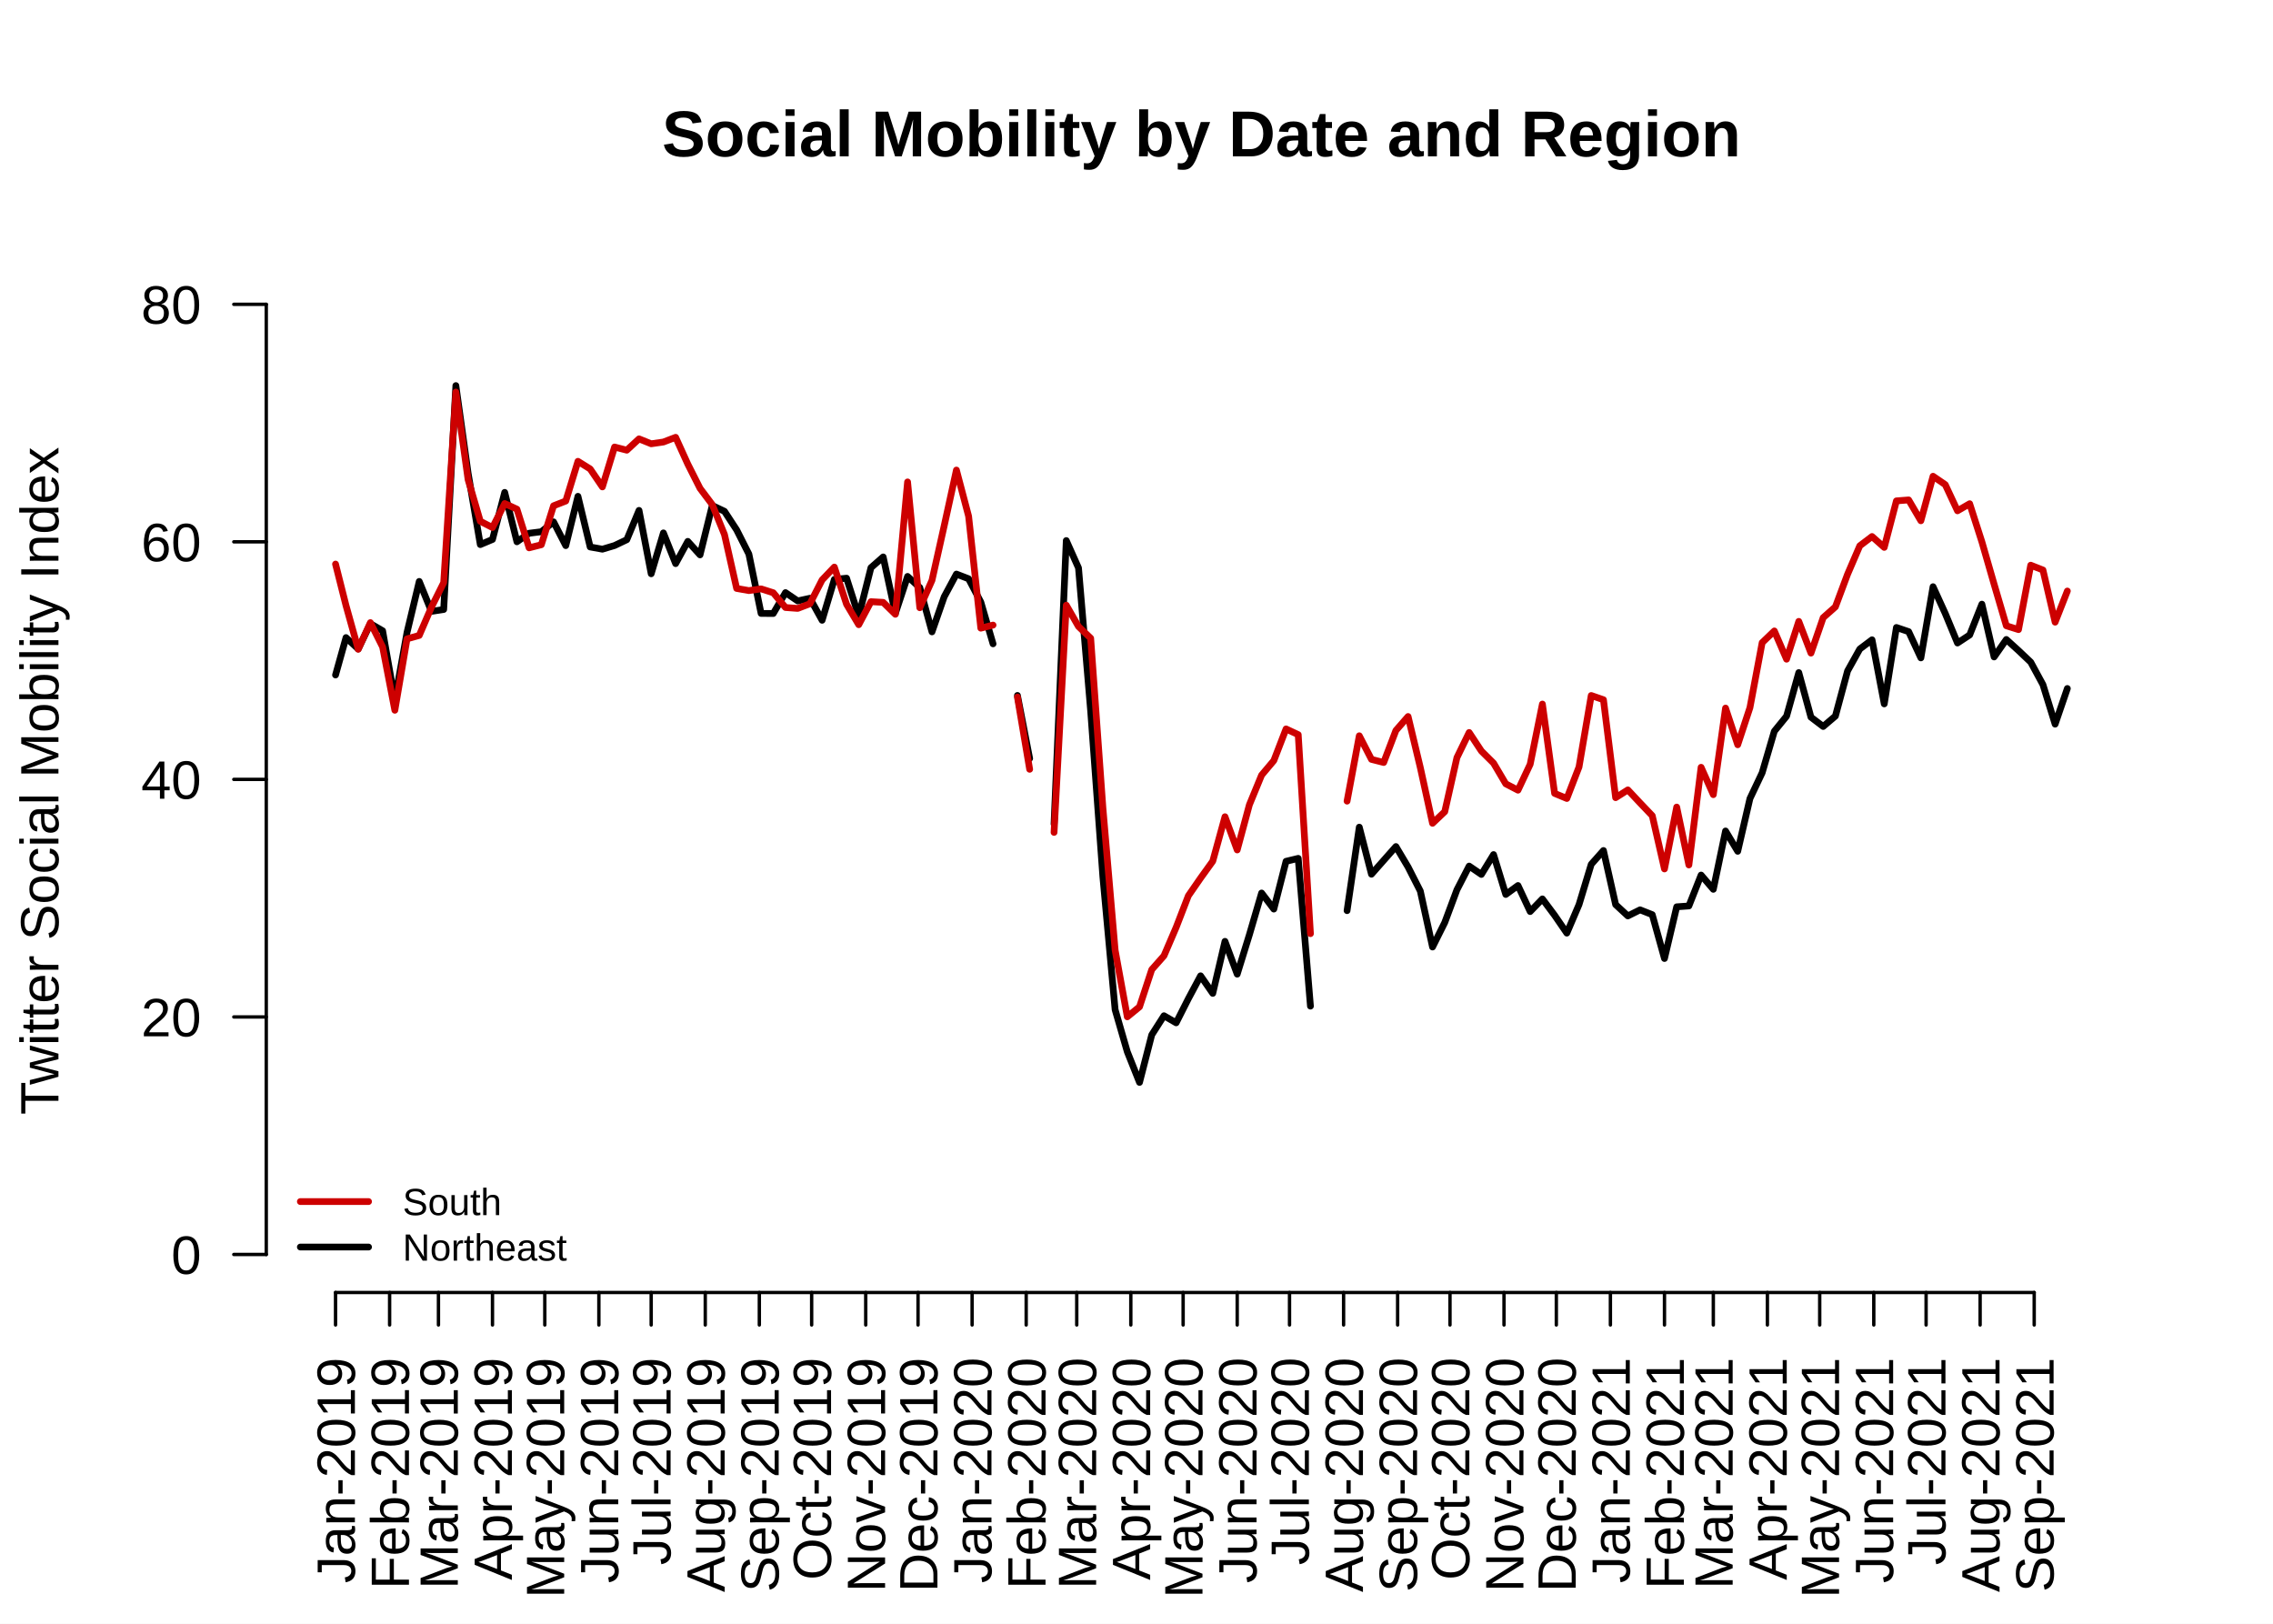
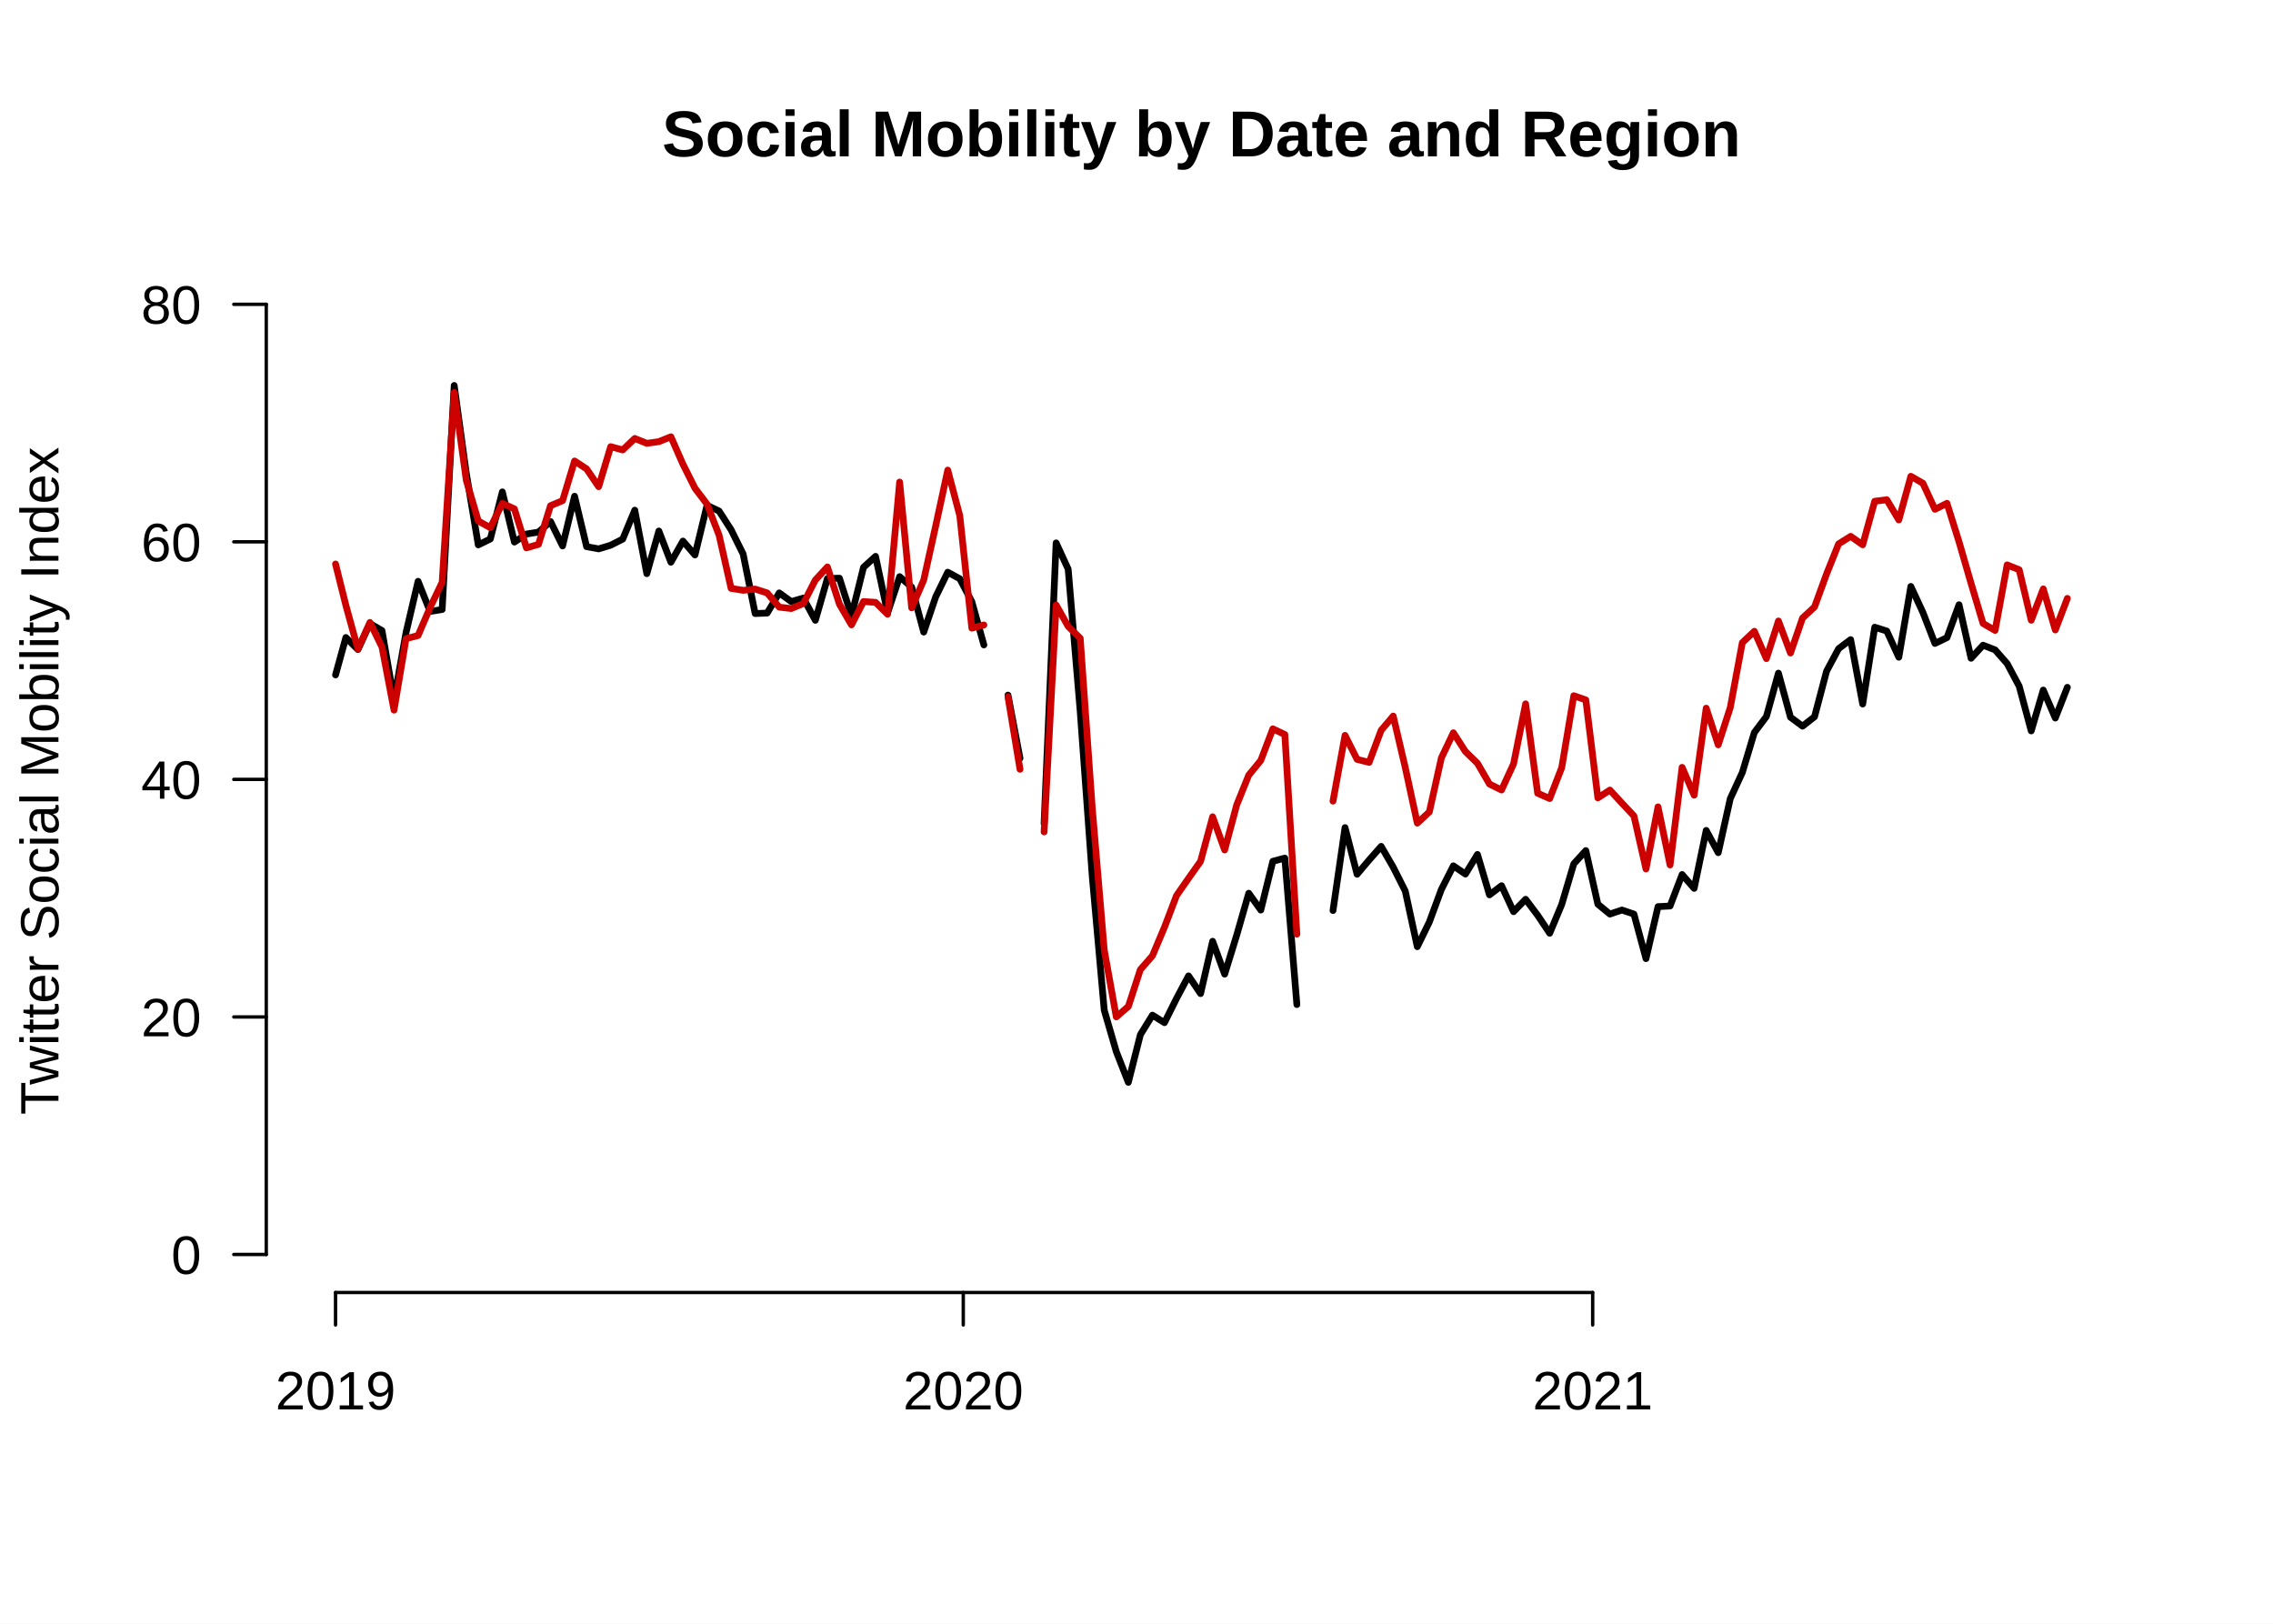
<svg xmlns="http://www.w3.org/2000/svg" viewBox="0 0 504.00 360.00">
  <defs>
    <style type="text/css">
    line, polyline, polygon, path, rect, circle {
      fill: none;
      stroke: #000000;
      stroke-linecap: round;
      stroke-linejoin: round;
      stroke-miterlimit: 10.00;
    }
  </style>
  </defs>
  <rect width="100%" height="100%" style="stroke: none; fill: #FFFFFF;" />
  <defs>
    <clipPath id="cpNTkuMDR8NDczLjc2fDI4Ni41Nnw1OS4wNA==">
      <rect x="59.04" y="59.04" width="414.72" height="227.52" />
    </clipPath>
  </defs>
-   <polyline points="74.40,149.65 76.72,141.36 79.43,143.87 82.13,138.27 84.84,139.85 87.55,155.22 90.25,140.22 92.96,128.91 95.67,135.55 98.38,135.13 101.08,85.49 103.79,104.89 106.50,120.74 109.20,119.60 111.91,109.17 114.62,120.12 117.32,118.23 120.03,117.89 122.74,115.70 125.45,120.97 128.15,110.04 130.86,121.27 133.57,121.76 136.27,120.95 138.98,119.66 141.69,113.16 144.39,127.21 147.10,118.15 149.81,124.96 152.51,120.03 155.22,123.02 157.93,112.08 160.64,113.36 163.34,117.48 166.05,122.84 168.76,136.00 171.46,136.02 174.17,131.39 176.88,133.23 179.58,132.64 182.29,137.52 185.00,128.47 187.71,128.19 190.41,136.60 193.12,125.86 195.83,123.48 198.53,136.00 201.24,127.80 203.95,130.27 206.65,140.09 209.36,132.31 212.07,127.28 214.77,128.32 217.48,133.49 220.19,142.74 " style="stroke-width: 1.50;" clip-path="url(#cpNTkuMDR8NDczLjc2fDI4Ni41Nnw1OS4wNA==)" />
-   <polyline points="225.60,154.19 228.31,168.17 " style="stroke-width: 1.50;" clip-path="url(#cpNTkuMDR8NDczLjc2fDI4Ni41Nnw1OS4wNA==)" />
-   <polyline points="233.72,182.68 236.43,119.85 239.14,125.91 241.84,157.63 244.55,194.45 247.26,223.86 249.96,233.19 252.67,239.98 255.38,229.44 258.09,225.20 260.79,226.77 263.50,221.42 266.21,216.35 268.91,220.24 271.62,208.71 274.33,215.98 277.03,207.24 279.74,197.99 282.45,201.55 285.16,190.96 287.86,190.31 290.57,223.07 " style="stroke-width: 1.50;" clip-path="url(#cpNTkuMDR8NDczLjc2fDI4Ni41Nnw1OS4wNA==)" />
-   <polyline points="298.69,201.90 301.40,183.39 304.10,193.82 306.81,190.75 309.52,187.69 312.22,192.23 314.93,197.55 317.64,209.96 320.35,204.53 323.05,197.28 325.76,192.02 328.47,193.87 331.17,189.47 333.88,198.31 336.59,196.33 339.29,202.10 342.00,199.30 344.71,202.93 347.42,206.88 350.12,200.56 352.83,191.62 355.54,188.57 358.24,200.56 360.95,203.07 363.66,201.72 366.36,202.79 369.07,212.51 371.78,201.05 374.48,200.86 377.19,194.01 379.90,197.17 382.61,184.24 385.31,188.74 388.02,177.05 390.73,171.33 393.43,162.12 396.14,158.79 398.85,149.12 401.55,159.01 404.26,161.07 406.97,158.76 409.67,148.75 412.38,143.89 415.09,141.85 417.80,156.06 420.50,139.12 423.21,140.04 425.92,145.86 428.62,130.08 431.33,136.02 434.04,142.56 436.74,140.78 439.45,133.95 442.16,145.65 444.87,141.78 447.57,144.23 450.28,146.80 452.99,151.80 455.69,160.55 458.40,152.65 " style="stroke-width: 1.50;" clip-path="url(#cpNTkuMDR8NDczLjc2fDI4Ni41Nnw1OS4wNA==)" />
+   <polyline points="74.40,149.64 76.69,141.34 79.36,144.01 82.03,138.24 84.70,139.81 87.37,155.20 90.03,140.25 92.70,128.88 95.37,135.57 98.04,135.13 100.71,85.46 103.38,104.86 106.05,120.81 108.72,119.50 111.39,109.06 114.06,120.18 116.73,118.40 119.40,117.97 122.07,115.63 124.74,121.04 127.40,110.02 130.07,121.20 132.74,121.69 135.41,120.88 138.08,119.52 140.75,113.11 143.42,127.19 146.09,117.73 148.76,124.65 151.43,119.96 154.10,123.04 156.77,112.04 159.44,113.30 162.11,117.45 164.78,122.84 167.44,136.03 170.11,135.92 172.78,131.45 175.45,133.38 178.12,132.60 180.79,137.53 183.46,128.27 186.13,128.19 188.80,136.53 191.47,125.78 194.14,123.35 196.81,135.87 199.48,127.85 202.15,130.18 204.82,140.14 207.48,132.32 210.15,126.86 212.82,128.32 215.49,133.41 218.16,142.99 " style="stroke-width: 1.50;" clip-path="url(#cpNTkuMDR8NDczLjc2fDI4Ni41Nnw1OS4wNA==)" />
+   <polyline points="223.50,154.11 226.17,168.11 " style="stroke-width: 1.50;" clip-path="url(#cpNTkuMDR8NDczLjc2fDI4Ni41Nnw1OS4wNA==)" />
+   <polyline points="231.51,182.60 234.18,120.37 236.85,126.18 239.52,157.71 242.19,194.29 244.85,223.98 247.52,233.16 250.19,239.97 252.86,229.40 255.53,225.07 258.20,226.74 260.87,221.38 263.54,216.36 266.21,220.29 268.88,208.69 271.55,215.98 274.22,207.33 276.89,198.04 279.56,201.77 282.23,190.96 284.89,190.25 287.56,222.72 " style="stroke-width: 1.50;" clip-path="url(#cpNTkuMDR8NDczLjc2fDI4Ni41Nnw1OS4wNA==)" />
+   <polyline points="295.57,201.88 298.24,183.49 300.91,193.83 303.58,190.67 306.25,187.65 308.92,192.26 311.59,197.55 314.26,209.89 316.93,204.43 319.60,197.20 322.26,191.96 324.93,193.79 327.60,189.44 330.27,198.40 332.94,196.37 335.61,202.13 338.28,199.38 340.95,202.93 343.62,206.91 346.29,200.52 348.96,191.52 351.63,188.58 354.30,200.47 356.97,202.66 359.64,201.76 362.30,202.67 364.97,212.54 367.64,201.01 370.31,200.87 372.98,193.89 375.65,196.96 378.32,184.11 380.99,189.05 383.66,177.06 386.33,171.28 389.00,162.40 391.67,158.86 394.34,149.24 397.01,159.02 399.68,161.00 402.34,158.92 405.01,148.81 407.68,143.82 410.35,141.81 413.02,156.09 415.69,139.06 418.36,139.91 421.03,145.71 423.70,130.02 426.37,135.78 429.04,142.66 431.71,141.37 434.38,134.08 437.05,145.95 439.71,143.05 442.38,144.08 445.05,147.12 447.72,152.13 450.39,162.05 453.06,152.99 455.73,159.20 458.40,152.39 " style="stroke-width: 1.50;" clip-path="url(#cpNTkuMDR8NDczLjc2fDI4Ni41Nnw1OS4wNA==)" />
  <defs>
    <clipPath id="cpMC4wMHw1MDQuMDB8MzYwLjAwfDAuMDA=">
      <rect x="0.00" y="0.00" width="504.00" height="360.00" />
    </clipPath>
  </defs>
+   <line x1="74.40" y1="286.56" x2="353.15" y2="286.56" style="stroke-width: 0.75;" clip-path="url(#cpMC4wMHw1MDQuMDB8MzYwLjAwfDAuMDA=)" />
+   <line x1="74.40" y1="286.56" x2="74.40" y2="293.76" style="stroke-width: 0.75;" clip-path="url(#cpMC4wMHw1MDQuMDB8MzYwLjAwfDAuMDA=)" />
+   <line x1="213.59" y1="286.56" x2="213.59" y2="293.76" style="stroke-width: 0.75;" clip-path="url(#cpMC4wMHw1MDQuMDB8MzYwLjAwfDAuMDA=)" />
+   <line x1="353.15" y1="286.56" x2="353.15" y2="293.76" style="stroke-width: 0.75;" clip-path="url(#cpMC4wMHw1MDQuMDB8MzYwLjAwfDAuMDA=)" />
+   <g clip-path="url(#cpMC4wMHw1MDQuMDB8MzYwLjAwfDAuMDA=)">
+     <text x="61.05" y="312.48" style="font-size: 12.00px; font-family: Arial;" textLength="26.70px" lengthAdjust="spacingAndGlyphs">2019</text>
+   </g>
+   <g clip-path="url(#cpMC4wMHw1MDQuMDB8MzYwLjAwfDAuMDA=)">
+     <text x="200.24" y="312.48" style="font-size: 12.00px; font-family: Arial;" textLength="26.70px" lengthAdjust="spacingAndGlyphs">2020</text>
+   </g>
+   <g clip-path="url(#cpMC4wMHw1MDQuMDB8MzYwLjAwfDAuMDA=)">
+     <text x="339.81" y="312.48" style="font-size: 12.00px; font-family: Arial;" textLength="26.70px" lengthAdjust="spacingAndGlyphs">2021</text>
+   </g>
  <line x1="59.04" y1="278.13" x2="59.04" y2="67.47" style="stroke-width: 0.75;" clip-path="url(#cpMC4wMHw1MDQuMDB8MzYwLjAwfDAuMDA=)" />
  <line x1="59.04" y1="278.13" x2="51.84" y2="278.13" style="stroke-width: 0.75;" clip-path="url(#cpMC4wMHw1MDQuMDB8MzYwLjAwfDAuMDA=)" />
  <line x1="59.04" y1="225.47" x2="51.84" y2="225.47" style="stroke-width: 0.75;" clip-path="url(#cpMC4wMHw1MDQuMDB8MzYwLjAwfDAuMDA=)" />
  <line x1="59.04" y1="172.80" x2="51.84" y2="172.80" style="stroke-width: 0.75;" clip-path="url(#cpMC4wMHw1MDQuMDB8MzYwLjAwfDAuMDA=)" />
  <line x1="59.04" y1="120.13" x2="51.84" y2="120.13" style="stroke-width: 0.75;" clip-path="url(#cpMC4wMHw1MDQuMDB8MzYwLjAwfDAuMDA=)" />
  <line x1="59.04" y1="67.47" x2="51.84" y2="67.47" style="stroke-width: 0.75;" clip-path="url(#cpMC4wMHw1MDQuMDB8MzYwLjAwfDAuMDA=)" />
  <g clip-path="url(#cpMC4wMHw1MDQuMDB8MzYwLjAwfDAuMDA=)">
    <text x="37.97" y="282.43" style="font-size: 12.00px; font-family: Arial;" textLength="6.67px" lengthAdjust="spacingAndGlyphs">0</text>
  </g>
  <g clip-path="url(#cpMC4wMHw1MDQuMDB8MzYwLjAwfDAuMDA=)">
    <text x="31.29" y="229.76" style="font-size: 12.00px; font-family: Arial;" textLength="13.35px" lengthAdjust="spacingAndGlyphs">20</text>
  </g>
  <g clip-path="url(#cpMC4wMHw1MDQuMDB8MzYwLjAwfDAuMDA=)">
    <text x="31.29" y="177.09" style="font-size: 12.00px; font-family: Arial;" textLength="13.35px" lengthAdjust="spacingAndGlyphs">40</text>
  </g>
  <g clip-path="url(#cpMC4wMHw1MDQuMDB8MzYwLjAwfDAuMDA=)">
    <text x="31.29" y="124.43" style="font-size: 12.00px; font-family: Arial;" textLength="13.35px" lengthAdjust="spacingAndGlyphs">60</text>
  </g>
  <g clip-path="url(#cpMC4wMHw1MDQuMDB8MzYwLjAwfDAuMDA=)">
    <text x="31.29" y="71.76" style="font-size: 12.00px; font-family: Arial;" textLength="13.35px" lengthAdjust="spacingAndGlyphs">80</text>
  </g>
  <g clip-path="url(#cpMC4wMHw1MDQuMDB8MzYwLjAwfDAuMDA=)">
    <text x="146.78" y="34.67" style="font-size: 14.40px; font-weight: bold; font-family: Arial;" textLength="239.23px" lengthAdjust="spacingAndGlyphs">Social Mobility by Date and Region</text>
  </g>
  <g clip-path="url(#cpMC4wMHw1MDQuMDB8MzYwLjAwfDAuMDA=)">
    <text transform="translate(12.96,247.16) rotate(-90)" style="font-size: 12.00px; font-family: Arial;" textLength="148.72px" lengthAdjust="spacingAndGlyphs">Twitter Social Mobility Index</text>
  </g>
  <defs>
    <clipPath id="cpNTkuMDR8NDczLjc2fDI4Ni41Nnw1OS4wNA==">
      <rect x="59.04" y="59.04" width="414.72" height="227.52" />
    </clipPath>
  </defs>
-   <polyline points="74.40,125.06 76.72,134.25 79.43,143.95 82.13,138.04 84.84,143.44 87.55,157.47 90.25,141.64 92.96,140.88 95.67,134.61 98.38,129.18 101.08,86.92 103.79,106.33 106.50,115.57 109.20,116.96 111.91,111.64 114.62,112.89 117.32,121.46 120.03,120.77 122.74,112.14 125.45,111.08 128.15,102.28 130.86,103.97 133.57,107.95 136.27,99.11 138.98,99.81 141.69,97.30 144.39,98.39 147.10,98.00 149.81,96.96 152.51,102.90 155.22,108.27 157.93,111.87 160.64,118.51 163.34,130.46 166.05,130.94 168.76,130.56 171.46,131.42 174.17,134.69 176.88,134.89 179.58,133.86 182.29,128.57 185.00,125.73 187.71,133.97 190.41,138.50 193.12,133.40 195.83,133.55 198.53,136.19 201.24,106.85 203.95,134.74 206.65,128.67 209.36,116.57 212.07,104.22 214.77,114.44 217.48,139.27 220.19,138.59 " style="stroke-width: 1.50; stroke: #CD0000;" clip-path="url(#cpNTkuMDR8NDczLjc2fDI4Ni41Nnw1OS4wNA==)" />
-   <polyline points="225.60,154.54 228.31,170.56 " style="stroke-width: 1.50; stroke: #CD0000;" clip-path="url(#cpNTkuMDR8NDczLjc2fDI4Ni41Nnw1OS4wNA==)" />
-   <polyline points="233.72,184.55 236.43,134.18 239.14,138.90 241.84,141.50 244.55,179.15 247.26,210.65 249.96,225.44 252.67,223.22 255.38,214.97 258.09,211.91 260.79,205.61 263.50,198.60 266.21,194.68 268.91,190.93 271.62,181.08 274.33,188.44 277.03,178.43 279.74,171.85 282.45,168.63 285.16,161.61 287.86,162.88 290.57,207.00 " style="stroke-width: 1.50; stroke: #CD0000;" clip-path="url(#cpNTkuMDR8NDczLjc2fDI4Ni41Nnw1OS4wNA==)" />
-   <polyline points="298.69,177.62 301.40,163.13 304.10,168.36 306.81,169.05 309.52,161.95 312.22,158.86 314.93,170.17 317.64,182.53 320.35,179.96 323.05,167.97 325.76,162.40 328.47,166.51 331.17,169.19 333.88,173.78 336.59,175.19 339.29,169.45 342.00,156.10 344.71,175.90 347.42,177.03 350.12,170.05 352.83,154.20 355.54,155.14 358.24,176.85 360.95,175.13 363.66,178.02 366.36,180.85 369.07,192.65 371.78,178.94 374.48,191.77 377.19,170.12 379.90,176.18 382.61,156.99 385.31,165.12 388.02,156.89 390.73,142.48 393.43,139.89 396.14,146.15 398.85,137.77 401.55,144.80 404.26,136.94 406.97,134.54 409.67,127.31 412.38,121.01 415.09,118.95 417.80,121.36 420.50,111.05 423.21,110.84 425.92,115.46 428.62,105.59 431.33,107.45 434.04,113.25 436.74,111.68 439.45,120.13 442.16,129.52 444.87,138.74 447.57,139.59 450.28,125.31 452.99,126.38 455.69,137.94 458.40,131.04 " style="stroke-width: 1.50; stroke: #CD0000;" clip-path="url(#cpNTkuMDR8NDczLjc2fDI4Ni41Nnw1OS4wNA==)" />
-   <defs>
-     <clipPath id="cpMC4wMHw1MDQuMDB8MzYwLjAwfDAuMDA=">
-       <rect x="0.00" y="0.00" width="504.00" height="360.00" />
-     </clipPath>
-   </defs>
-   <line x1="74.40" y1="286.56" x2="451.05" y2="286.56" style="stroke-width: 0.75;" clip-path="url(#cpMC4wMHw1MDQuMDB8MzYwLjAwfDAuMDA=)" />
-   <line x1="74.40" y1="286.56" x2="74.40" y2="293.76" style="stroke-width: 0.75;" clip-path="url(#cpMC4wMHw1MDQuMDB8MzYwLjAwfDAuMDA=)" />
-   <line x1="86.39" y1="286.56" x2="86.39" y2="293.76" style="stroke-width: 0.75;" clip-path="url(#cpMC4wMHw1MDQuMDB8MzYwLjAwfDAuMDA=)" />
-   <line x1="97.22" y1="286.56" x2="97.22" y2="293.76" style="stroke-width: 0.75;" clip-path="url(#cpMC4wMHw1MDQuMDB8MzYwLjAwfDAuMDA=)" />
-   <line x1="109.20" y1="286.56" x2="109.20" y2="293.76" style="stroke-width: 0.75;" clip-path="url(#cpMC4wMHw1MDQuMDB8MzYwLjAwfDAuMDA=)" />
-   <line x1="120.80" y1="286.56" x2="120.80" y2="293.76" style="stroke-width: 0.75;" clip-path="url(#cpMC4wMHw1MDQuMDB8MzYwLjAwfDAuMDA=)" />
-   <line x1="132.79" y1="286.56" x2="132.79" y2="293.76" style="stroke-width: 0.75;" clip-path="url(#cpMC4wMHw1MDQuMDB8MzYwLjAwfDAuMDA=)" />
-   <line x1="144.39" y1="286.56" x2="144.39" y2="293.76" style="stroke-width: 0.75;" clip-path="url(#cpMC4wMHw1MDQuMDB8MzYwLjAwfDAuMDA=)" />
-   <line x1="156.38" y1="286.56" x2="156.38" y2="293.76" style="stroke-width: 0.75;" clip-path="url(#cpMC4wMHw1MDQuMDB8MzYwLjAwfDAuMDA=)" />
-   <line x1="168.37" y1="286.56" x2="168.37" y2="293.76" style="stroke-width: 0.75;" clip-path="url(#cpMC4wMHw1MDQuMDB8MzYwLjAwfDAuMDA=)" />
-   <line x1="179.97" y1="286.56" x2="179.97" y2="293.76" style="stroke-width: 0.75;" clip-path="url(#cpMC4wMHw1MDQuMDB8MzYwLjAwfDAuMDA=)" />
-   <line x1="191.96" y1="286.56" x2="191.96" y2="293.76" style="stroke-width: 0.75;" clip-path="url(#cpMC4wMHw1MDQuMDB8MzYwLjAwfDAuMDA=)" />
-   <line x1="203.56" y1="286.56" x2="203.56" y2="293.76" style="stroke-width: 0.75;" clip-path="url(#cpMC4wMHw1MDQuMDB8MzYwLjAwfDAuMDA=)" />
-   <line x1="215.55" y1="286.56" x2="215.55" y2="293.76" style="stroke-width: 0.75;" clip-path="url(#cpMC4wMHw1MDQuMDB8MzYwLjAwfDAuMDA=)" />
-   <line x1="227.54" y1="286.56" x2="227.54" y2="293.76" style="stroke-width: 0.75;" clip-path="url(#cpMC4wMHw1MDQuMDB8MzYwLjAwfDAuMDA=)" />
-   <line x1="238.75" y1="286.56" x2="238.75" y2="293.76" style="stroke-width: 0.75;" clip-path="url(#cpMC4wMHw1MDQuMDB8MzYwLjAwfDAuMDA=)" />
-   <line x1="250.74" y1="286.56" x2="250.74" y2="293.76" style="stroke-width: 0.75;" clip-path="url(#cpMC4wMHw1MDQuMDB8MzYwLjAwfDAuMDA=)" />
-   <line x1="262.34" y1="286.56" x2="262.34" y2="293.76" style="stroke-width: 0.75;" clip-path="url(#cpMC4wMHw1MDQuMDB8MzYwLjAwfDAuMDA=)" />
-   <line x1="274.33" y1="286.56" x2="274.33" y2="293.76" style="stroke-width: 0.75;" clip-path="url(#cpMC4wMHw1MDQuMDB8MzYwLjAwfDAuMDA=)" />
-   <line x1="285.93" y1="286.56" x2="285.93" y2="293.76" style="stroke-width: 0.75;" clip-path="url(#cpMC4wMHw1MDQuMDB8MzYwLjAwfDAuMDA=)" />
-   <line x1="297.92" y1="286.56" x2="297.92" y2="293.76" style="stroke-width: 0.75;" clip-path="url(#cpMC4wMHw1MDQuMDB8MzYwLjAwfDAuMDA=)" />
-   <line x1="309.90" y1="286.56" x2="309.90" y2="293.76" style="stroke-width: 0.75;" clip-path="url(#cpMC4wMHw1MDQuMDB8MzYwLjAwfDAuMDA=)" />
-   <line x1="321.51" y1="286.56" x2="321.51" y2="293.76" style="stroke-width: 0.75;" clip-path="url(#cpMC4wMHw1MDQuMDB8MzYwLjAwfDAuMDA=)" />
-   <line x1="333.49" y1="286.56" x2="333.49" y2="293.76" style="stroke-width: 0.75;" clip-path="url(#cpMC4wMHw1MDQuMDB8MzYwLjAwfDAuMDA=)" />
-   <line x1="345.09" y1="286.56" x2="345.09" y2="293.76" style="stroke-width: 0.75;" clip-path="url(#cpMC4wMHw1MDQuMDB8MzYwLjAwfDAuMDA=)" />
-   <line x1="357.08" y1="286.56" x2="357.08" y2="293.76" style="stroke-width: 0.75;" clip-path="url(#cpMC4wMHw1MDQuMDB8MzYwLjAwfDAuMDA=)" />
-   <line x1="369.07" y1="286.56" x2="369.07" y2="293.76" style="stroke-width: 0.75;" clip-path="url(#cpMC4wMHw1MDQuMDB8MzYwLjAwfDAuMDA=)" />
-   <line x1="379.90" y1="286.56" x2="379.90" y2="293.76" style="stroke-width: 0.75;" clip-path="url(#cpMC4wMHw1MDQuMDB8MzYwLjAwfDAuMDA=)" />
-   <line x1="391.89" y1="286.56" x2="391.89" y2="293.76" style="stroke-width: 0.75;" clip-path="url(#cpMC4wMHw1MDQuMDB8MzYwLjAwfDAuMDA=)" />
-   <line x1="403.49" y1="286.56" x2="403.49" y2="293.76" style="stroke-width: 0.75;" clip-path="url(#cpMC4wMHw1MDQuMDB8MzYwLjAwfDAuMDA=)" />
-   <line x1="415.48" y1="286.56" x2="415.48" y2="293.76" style="stroke-width: 0.75;" clip-path="url(#cpMC4wMHw1MDQuMDB8MzYwLjAwfDAuMDA=)" />
-   <line x1="427.08" y1="286.56" x2="427.08" y2="293.76" style="stroke-width: 0.75;" clip-path="url(#cpMC4wMHw1MDQuMDB8MzYwLjAwfDAuMDA=)" />
-   <line x1="439.06" y1="286.56" x2="439.06" y2="293.76" style="stroke-width: 0.75;" clip-path="url(#cpMC4wMHw1MDQuMDB8MzYwLjAwfDAuMDA=)" />
-   <line x1="451.05" y1="286.56" x2="451.05" y2="293.76" style="stroke-width: 0.75;" clip-path="url(#cpMC4wMHw1MDQuMDB8MzYwLjAwfDAuMDA=)" />
-   <g clip-path="url(#cpMC4wMHw1MDQuMDB8MzYwLjAwfDAuMDA=)">
-     <text transform="translate(78.69,351.00) rotate(-90)" style="font-size: 12.00px; font-family: Arial;" textLength="50.04px" lengthAdjust="spacingAndGlyphs">Jan-2019</text>
-   </g>
-   <g clip-path="url(#cpMC4wMHw1MDQuMDB8MzYwLjAwfDAuMDA=)">
-     <text transform="translate(90.68,352.33) rotate(-90)" style="font-size: 12.00px; font-family: Arial;" textLength="51.37px" lengthAdjust="spacingAndGlyphs">Feb-2019</text>
-   </g>
-   <g clip-path="url(#cpMC4wMHw1MDQuMDB8MzYwLjAwfDAuMDA=)">
-     <text transform="translate(101.51,352.32) rotate(-90)" style="font-size: 12.00px; font-family: Arial;" textLength="51.36px" lengthAdjust="spacingAndGlyphs">Mar-2019</text>
-   </g>
-   <g clip-path="url(#cpMC4wMHw1MDQuMDB8MzYwLjAwfDAuMDA=)">
-     <text transform="translate(113.50,350.33) rotate(-90)" style="font-size: 12.00px; font-family: Arial;" textLength="49.37px" lengthAdjust="spacingAndGlyphs">Apr-2019</text>
-   </g>
-   <g clip-path="url(#cpMC4wMHw1MDQuMDB8MzYwLjAwfDAuMDA=)">
-     <text transform="translate(125.10,354.32) rotate(-90)" style="font-size: 12.00px; font-family: Arial;" textLength="53.36px" lengthAdjust="spacingAndGlyphs">May-2019</text>
-   </g>
-   <g clip-path="url(#cpMC4wMHw1MDQuMDB8MzYwLjAwfDAuMDA=)">
-     <text transform="translate(137.09,351.00) rotate(-90)" style="font-size: 12.00px; font-family: Arial;" textLength="50.04px" lengthAdjust="spacingAndGlyphs">Jun-2019</text>
-   </g>
-   <g clip-path="url(#cpMC4wMHw1MDQuMDB8MzYwLjAwfDAuMDA=)">
-     <text transform="translate(148.69,346.99) rotate(-90)" style="font-size: 12.00px; font-family: Arial;" textLength="46.03px" lengthAdjust="spacingAndGlyphs">Jul-2019</text>
-   </g>
-   <g clip-path="url(#cpMC4wMHw1MDQuMDB8MzYwLjAwfDAuMDA=)">
-     <text transform="translate(160.68,353.00) rotate(-90)" style="font-size: 12.00px; font-family: Arial;" textLength="52.04px" lengthAdjust="spacingAndGlyphs">Aug-2019</text>
-   </g>
-   <g clip-path="url(#cpMC4wMHw1MDQuMDB8MzYwLjAwfDAuMDA=)">
-     <text transform="translate(172.66,353.00) rotate(-90)" style="font-size: 12.00px; font-family: Arial;" textLength="52.04px" lengthAdjust="spacingAndGlyphs">Sep-2019</text>
-   </g>
-   <g clip-path="url(#cpMC4wMHw1MDQuMDB8MzYwLjAwfDAuMDA=)">
-     <text transform="translate(184.27,350.32) rotate(-90)" style="font-size: 12.00px; font-family: Arial;" textLength="49.36px" lengthAdjust="spacingAndGlyphs">Oct-2019</text>
-   </g>
-   <g clip-path="url(#cpMC4wMHw1MDQuMDB8MzYwLjAwfDAuMDA=)">
-     <text transform="translate(196.25,352.99) rotate(-90)" style="font-size: 12.00px; font-family: Arial;" textLength="52.03px" lengthAdjust="spacingAndGlyphs">Nov-2019</text>
-   </g>
-   <g clip-path="url(#cpMC4wMHw1MDQuMDB8MzYwLjAwfDAuMDA=)">
-     <text transform="translate(207.86,352.99) rotate(-90)" style="font-size: 12.00px; font-family: Arial;" textLength="52.03px" lengthAdjust="spacingAndGlyphs">Dec-2019</text>
-   </g>
-   <g clip-path="url(#cpMC4wMHw1MDQuMDB8MzYwLjAwfDAuMDA=)">
-     <text transform="translate(219.84,351.00) rotate(-90)" style="font-size: 12.00px; font-family: Arial;" textLength="50.04px" lengthAdjust="spacingAndGlyphs">Jan-2020</text>
-   </g>
-   <g clip-path="url(#cpMC4wMHw1MDQuMDB8MzYwLjAwfDAuMDA=)">
-     <text transform="translate(231.83,352.33) rotate(-90)" style="font-size: 12.00px; font-family: Arial;" textLength="51.37px" lengthAdjust="spacingAndGlyphs">Feb-2020</text>
-   </g>
-   <g clip-path="url(#cpMC4wMHw1MDQuMDB8MzYwLjAwfDAuMDA=)">
-     <text transform="translate(243.05,352.32) rotate(-90)" style="font-size: 12.00px; font-family: Arial;" textLength="51.36px" lengthAdjust="spacingAndGlyphs">Mar-2020</text>
-   </g>
-   <g clip-path="url(#cpMC4wMHw1MDQuMDB8MzYwLjAwfDAuMDA=)">
-     <text transform="translate(255.03,350.33) rotate(-90)" style="font-size: 12.00px; font-family: Arial;" textLength="49.37px" lengthAdjust="spacingAndGlyphs">Apr-2020</text>
-   </g>
-   <g clip-path="url(#cpMC4wMHw1MDQuMDB8MzYwLjAwfDAuMDA=)">
-     <text transform="translate(266.63,354.32) rotate(-90)" style="font-size: 12.00px; font-family: Arial;" textLength="53.36px" lengthAdjust="spacingAndGlyphs">May-2020</text>
-   </g>
-   <g clip-path="url(#cpMC4wMHw1MDQuMDB8MzYwLjAwfDAuMDA=)">
-     <text transform="translate(278.62,351.00) rotate(-90)" style="font-size: 12.00px; font-family: Arial;" textLength="50.04px" lengthAdjust="spacingAndGlyphs">Jun-2020</text>
-   </g>
-   <g clip-path="url(#cpMC4wMHw1MDQuMDB8MzYwLjAwfDAuMDA=)">
-     <text transform="translate(290.22,346.99) rotate(-90)" style="font-size: 12.00px; font-family: Arial;" textLength="46.03px" lengthAdjust="spacingAndGlyphs">Jul-2020</text>
-   </g>
-   <g clip-path="url(#cpMC4wMHw1MDQuMDB8MzYwLjAwfDAuMDA=)">
-     <text transform="translate(302.21,353.00) rotate(-90)" style="font-size: 12.00px; font-family: Arial;" textLength="52.04px" lengthAdjust="spacingAndGlyphs">Aug-2020</text>
-   </g>
-   <g clip-path="url(#cpMC4wMHw1MDQuMDB8MzYwLjAwfDAuMDA=)">
-     <text transform="translate(314.20,353.00) rotate(-90)" style="font-size: 12.00px; font-family: Arial;" textLength="52.04px" lengthAdjust="spacingAndGlyphs">Sep-2020</text>
-   </g>
-   <g clip-path="url(#cpMC4wMHw1MDQuMDB8MzYwLjAwfDAuMDA=)">
-     <text transform="translate(325.80,350.32) rotate(-90)" style="font-size: 12.00px; font-family: Arial;" textLength="49.36px" lengthAdjust="spacingAndGlyphs">Oct-2020</text>
-   </g>
-   <g clip-path="url(#cpMC4wMHw1MDQuMDB8MzYwLjAwfDAuMDA=)">
-     <text transform="translate(337.79,352.99) rotate(-90)" style="font-size: 12.00px; font-family: Arial;" textLength="52.03px" lengthAdjust="spacingAndGlyphs">Nov-2020</text>
-   </g>
-   <g clip-path="url(#cpMC4wMHw1MDQuMDB8MzYwLjAwfDAuMDA=)">
-     <text transform="translate(349.39,352.99) rotate(-90)" style="font-size: 12.00px; font-family: Arial;" textLength="52.03px" lengthAdjust="spacingAndGlyphs">Dec-2020</text>
-   </g>
-   <g clip-path="url(#cpMC4wMHw1MDQuMDB8MzYwLjAwfDAuMDA=)">
-     <text transform="translate(361.38,351.00) rotate(-90)" style="font-size: 12.00px; font-family: Arial;" textLength="50.04px" lengthAdjust="spacingAndGlyphs">Jan-2021</text>
-   </g>
-   <g clip-path="url(#cpMC4wMHw1MDQuMDB8MzYwLjAwfDAuMDA=)">
-     <text transform="translate(373.37,352.33) rotate(-90)" style="font-size: 12.00px; font-family: Arial;" textLength="51.37px" lengthAdjust="spacingAndGlyphs">Feb-2021</text>
-   </g>
-   <g clip-path="url(#cpMC4wMHw1MDQuMDB8MzYwLjAwfDAuMDA=)">
-     <text transform="translate(384.19,352.32) rotate(-90)" style="font-size: 12.00px; font-family: Arial;" textLength="51.36px" lengthAdjust="spacingAndGlyphs">Mar-2021</text>
-   </g>
-   <g clip-path="url(#cpMC4wMHw1MDQuMDB8MzYwLjAwfDAuMDA=)">
-     <text transform="translate(396.18,350.33) rotate(-90)" style="font-size: 12.00px; font-family: Arial;" textLength="49.37px" lengthAdjust="spacingAndGlyphs">Apr-2021</text>
-   </g>
-   <g clip-path="url(#cpMC4wMHw1MDQuMDB8MzYwLjAwfDAuMDA=)">
-     <text transform="translate(407.78,354.32) rotate(-90)" style="font-size: 12.00px; font-family: Arial;" textLength="53.36px" lengthAdjust="spacingAndGlyphs">May-2021</text>
-   </g>
-   <g clip-path="url(#cpMC4wMHw1MDQuMDB8MzYwLjAwfDAuMDA=)">
-     <text transform="translate(419.77,351.00) rotate(-90)" style="font-size: 12.00px; font-family: Arial;" textLength="50.04px" lengthAdjust="spacingAndGlyphs">Jun-2021</text>
-   </g>
-   <g clip-path="url(#cpMC4wMHw1MDQuMDB8MzYwLjAwfDAuMDA=)">
-     <text transform="translate(431.37,346.99) rotate(-90)" style="font-size: 12.00px; font-family: Arial;" textLength="46.03px" lengthAdjust="spacingAndGlyphs">Jul-2021</text>
-   </g>
-   <g clip-path="url(#cpMC4wMHw1MDQuMDB8MzYwLjAwfDAuMDA=)">
-     <text transform="translate(443.36,353.00) rotate(-90)" style="font-size: 12.00px; font-family: Arial;" textLength="52.04px" lengthAdjust="spacingAndGlyphs">Aug-2021</text>
-   </g>
-   <g clip-path="url(#cpMC4wMHw1MDQuMDB8MzYwLjAwfDAuMDA=)">
-     <text transform="translate(455.35,353.00) rotate(-90)" style="font-size: 12.00px; font-family: Arial;" textLength="52.04px" lengthAdjust="spacingAndGlyphs">Sep-2021</text>
-   </g>
-   <defs>
-     <clipPath id="cpNTkuMDR8NDczLjc2fDI4Ni41Nnw1OS4wNA==">
-       <rect x="59.04" y="59.04" width="414.72" height="227.52" />
-     </clipPath>
-   </defs>
-   <line x1="66.60" y1="266.40" x2="81.72" y2="266.40" style="stroke-width: 1.50; stroke: #CD0000;" clip-path="url(#cpNTkuMDR8NDczLjc2fDI4Ni41Nnw1OS4wNA==)" />
-   <line x1="66.60" y1="276.48" x2="81.72" y2="276.48" style="stroke-width: 1.50;" clip-path="url(#cpNTkuMDR8NDczLjc2fDI4Ni41Nnw1OS4wNA==)" />
-   <g clip-path="url(#cpNTkuMDR8NDczLjc2fDI4Ni41Nnw1OS4wNA==)">
-     <text x="89.28" y="269.41" style="font-size: 8.40px; font-family: Arial;" textLength="21.95px" lengthAdjust="spacingAndGlyphs">South</text>
-   </g>
-   <g clip-path="url(#cpNTkuMDR8NDczLjc2fDI4Ni41Nnw1OS4wNA==)">
-     <text x="89.28" y="279.49" style="font-size: 8.40px; font-family: Arial;" textLength="36.42px" lengthAdjust="spacingAndGlyphs">Northeast</text>
-   </g>
+   <polyline points="74.40,125.04 76.69,134.21 79.36,143.91 82.03,138.00 84.70,143.46 87.37,157.44 90.03,141.59 92.70,140.90 95.37,134.68 98.04,129.11 100.71,87.02 103.38,106.44 106.05,115.51 108.72,116.99 111.39,111.60 114.06,112.83 116.73,121.47 119.40,120.69 122.07,112.12 124.74,111.00 127.40,102.21 130.07,103.96 132.74,107.90 135.41,99.03 138.08,99.76 140.75,97.21 143.42,98.29 146.09,97.92 148.76,96.84 151.43,102.91 154.10,108.24 156.77,111.77 159.44,118.64 162.11,130.45 164.78,130.88 167.44,130.60 170.11,131.46 172.78,134.61 175.45,134.92 178.12,133.81 180.79,128.60 183.46,125.70 186.13,133.95 188.80,138.54 191.47,133.37 194.14,133.55 196.81,136.18 199.48,106.88 202.15,134.78 204.82,128.60 207.48,116.57 210.15,104.23 212.82,114.36 215.49,139.27 218.16,138.56 " style="stroke-width: 1.50; stroke: #CD0000;" clip-path="url(#cpNTkuMDR8NDczLjc2fDI4Ni41Nnw1OS4wNA==)" />
+   <polyline points="223.50,154.44 226.17,170.56 " style="stroke-width: 1.50; stroke: #CD0000;" clip-path="url(#cpNTkuMDR8NDczLjc2fDI4Ni41Nnw1OS4wNA==)" />
+   <polyline points="231.51,184.45 234.18,134.14 236.85,138.87 239.52,141.51 242.19,179.13 244.85,210.63 247.52,225.46 250.19,223.15 252.86,214.96 255.53,211.91 258.20,205.58 260.87,198.57 263.54,194.73 266.21,190.96 268.88,181.09 271.55,188.45 274.22,178.46 276.89,171.86 279.56,168.60 282.23,161.59 284.89,162.85 287.56,207.11 " style="stroke-width: 1.50; stroke: #CD0000;" clip-path="url(#cpNTkuMDR8NDczLjc2fDI4Ni41Nnw1OS4wNA==)" />
+   <polyline points="295.57,177.62 298.24,163.04 300.91,168.36 303.58,169.03 306.25,161.91 308.92,158.76 311.59,170.15 314.26,182.49 316.93,180.02 319.60,168.04 322.26,162.46 324.93,166.62 327.60,169.22 330.27,173.83 332.94,175.15 335.61,169.35 338.28,156.05 340.95,175.87 343.62,177.04 346.29,170.18 348.96,154.25 351.63,155.18 354.30,176.90 356.97,175.17 359.64,178.07 362.30,180.90 364.97,192.66 367.64,178.89 370.31,191.77 372.98,170.13 375.65,176.30 378.32,157.01 380.99,165.14 383.66,156.87 386.33,142.48 389.00,139.96 391.67,146.02 394.34,137.68 397.01,144.78 399.68,137.03 402.34,134.57 405.01,127.26 407.68,120.59 410.35,118.91 413.02,120.79 415.69,111.13 418.36,110.80 421.03,115.27 423.70,105.60 426.37,107.14 429.04,112.92 431.71,111.59 434.38,120.12 437.05,129.34 439.71,138.23 442.38,139.77 445.05,125.24 447.72,126.32 450.39,137.51 453.06,130.57 455.73,139.67 458.40,132.67 " style="stroke-width: 1.50; stroke: #CD0000;" clip-path="url(#cpNTkuMDR8NDczLjc2fDI4Ni41Nnw1OS4wNA==)" />
</svg>
